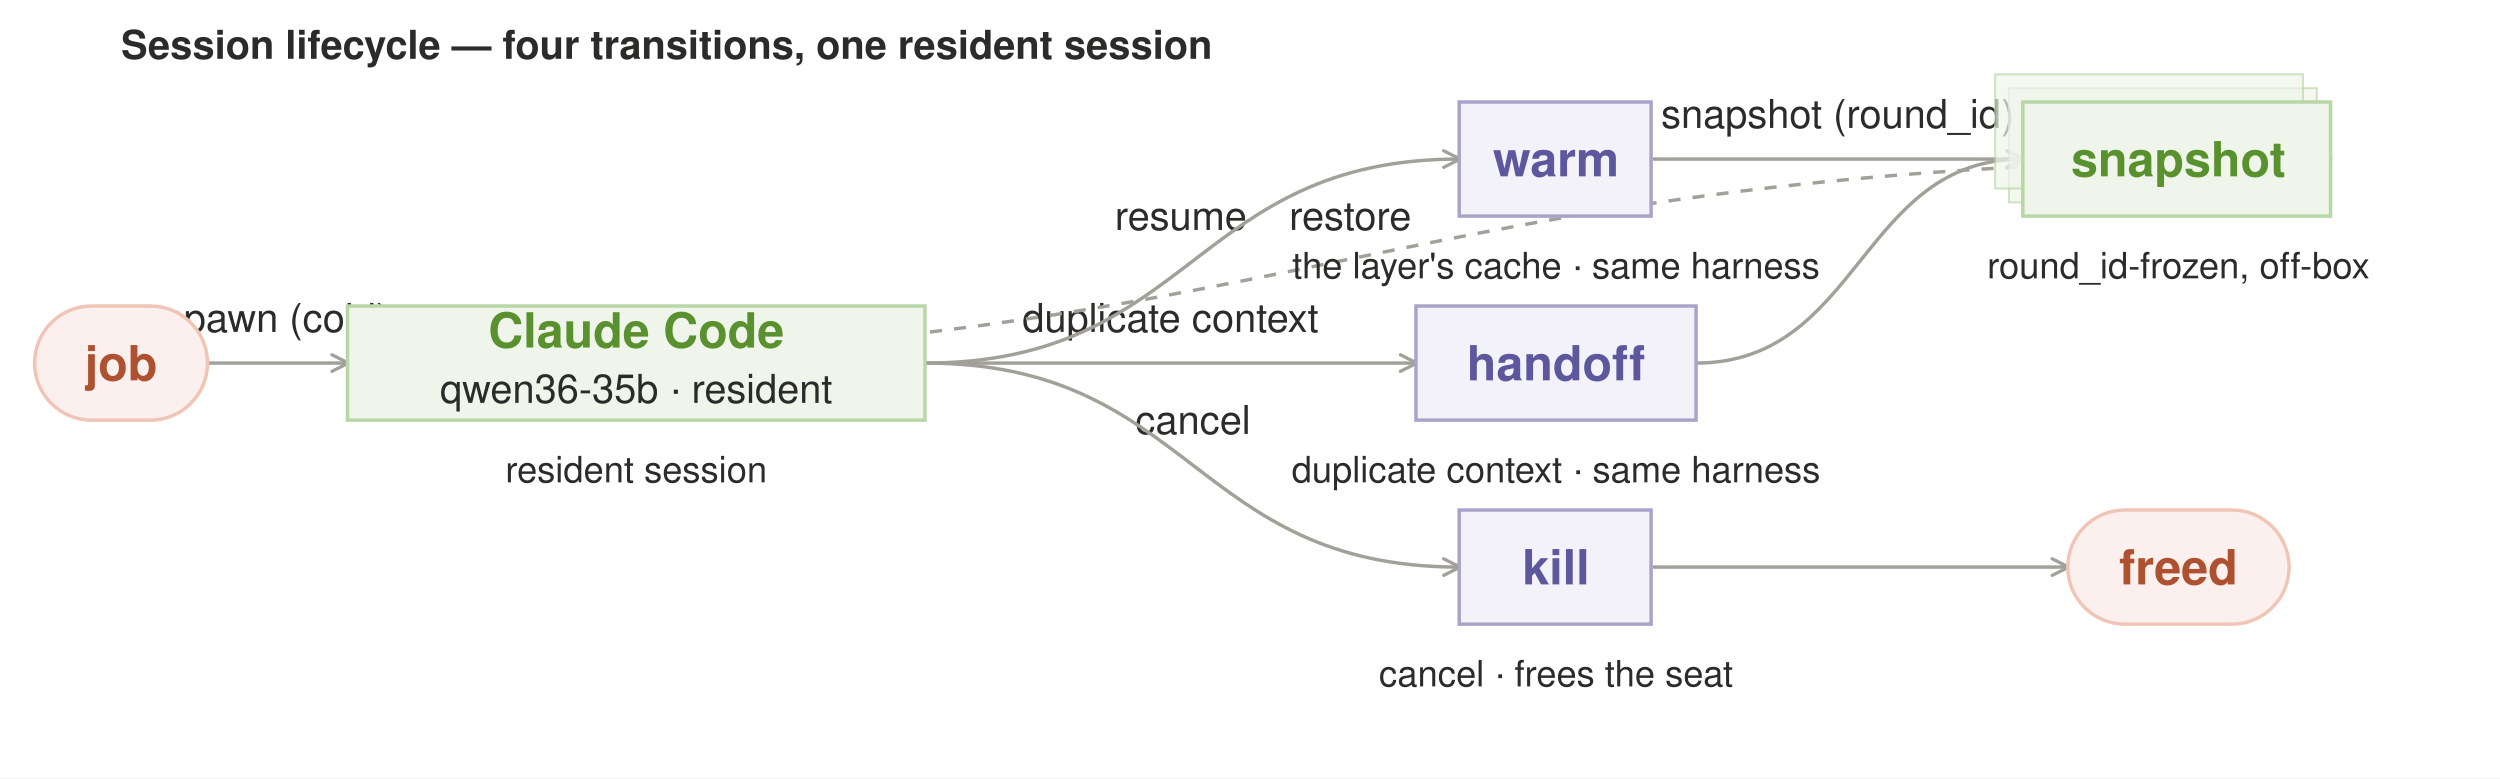
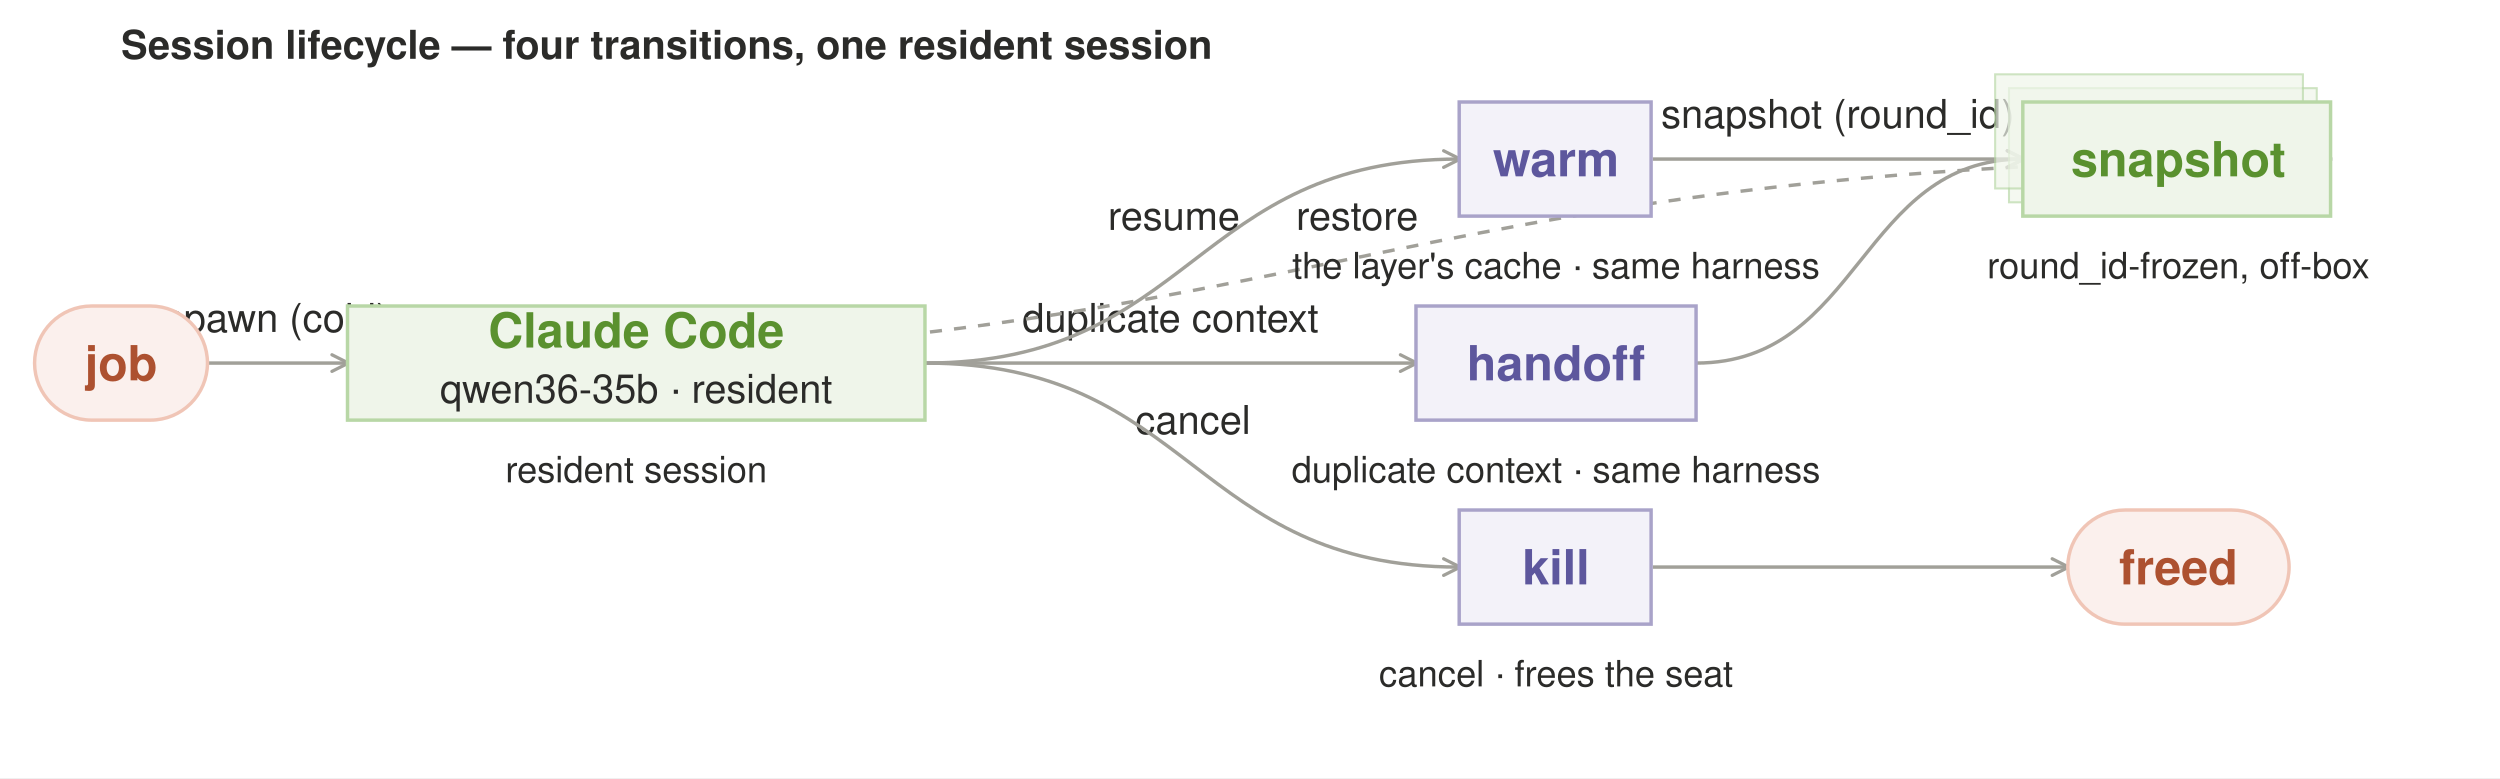
<svg xmlns="http://www.w3.org/2000/svg" viewBox="0 0 1446 450" font-family="Avenir Next, Nunito, Segoe UI, Helvetica, Arial, sans-serif">
  <defs>
    <marker id="ha" markerWidth="13.3" markerHeight="13.3" refX="11" refY="7.0" orient="auto" markerUnits="userSpaceOnUse">
      <path d="M2 2.2 L11.5 7.0 L2 11.8" fill="none" stroke="#a1a099" stroke-width="1.9" stroke-linecap="round" stroke-linejoin="round" />
    </marker>
    <marker id="Ha" markerWidth="18.1" markerHeight="18.1" refX="15" refY="9.5" orient="auto" markerUnits="userSpaceOnUse">
      <path d="M2 3.0 L15.6 9.5 L2 16.0" fill="none" stroke="#a1a099" stroke-width="3.0" stroke-linecap="round" stroke-linejoin="round" />
    </marker>
    <marker id="hg" markerWidth="13.3" markerHeight="13.3" refX="11" refY="7.0" orient="auto" markerUnits="userSpaceOnUse">
      <path d="M2 2.2 L11.5 7.0 L2 11.8" fill="none" stroke="#5a912f" stroke-width="1.9" stroke-linecap="round" stroke-linejoin="round" />
    </marker>
    <marker id="Hg" markerWidth="18.1" markerHeight="18.1" refX="15" refY="9.5" orient="auto" markerUnits="userSpaceOnUse">
      <path d="M2 3.0 L15.6 9.5 L2 16.0" fill="none" stroke="#5a912f" stroke-width="3.0" stroke-linecap="round" stroke-linejoin="round" />
    </marker>
    <marker id="hp" markerWidth="13.3" markerHeight="13.3" refX="11" refY="7.0" orient="auto" markerUnits="userSpaceOnUse">
      <path d="M2 2.2 L11.5 7.0 L2 11.8" fill="none" stroke="#5d579d" stroke-width="1.9" stroke-linecap="round" stroke-linejoin="round" />
    </marker>
    <marker id="Hp" markerWidth="18.1" markerHeight="18.1" refX="15" refY="9.5" orient="auto" markerUnits="userSpaceOnUse">
      <path d="M2 3.0 L15.6 9.5 L2 16.0" fill="none" stroke="#5d579d" stroke-width="3.0" stroke-linecap="round" stroke-linejoin="round" />
    </marker>
    <marker id="hc" markerWidth="13.3" markerHeight="13.3" refX="11" refY="7.0" orient="auto" markerUnits="userSpaceOnUse">
      <path d="M2 2.2 L11.5 7.0 L2 11.8" fill="none" stroke="#ad5130" stroke-width="1.9" stroke-linecap="round" stroke-linejoin="round" />
    </marker>
    <marker id="Hc" markerWidth="18.1" markerHeight="18.1" refX="15" refY="9.5" orient="auto" markerUnits="userSpaceOnUse">
      <path d="M2 3.0 L15.6 9.5 L2 16.0" fill="none" stroke="#ad5130" stroke-width="3.0" stroke-linecap="round" stroke-linejoin="round" />
    </marker>
    <marker id="hk" markerWidth="13.3" markerHeight="13.3" refX="11" refY="7.0" orient="auto" markerUnits="userSpaceOnUse">
      <path d="M2 2.2 L11.5 7.0 L2 11.8" fill="none" stroke="#2b2b29" stroke-width="1.9" stroke-linecap="round" stroke-linejoin="round" />
    </marker>
    <marker id="Hk" markerWidth="18.1" markerHeight="18.1" refX="15" refY="9.5" orient="auto" markerUnits="userSpaceOnUse">
      <path d="M2 3.0 L15.6 9.5 L2 16.0" fill="none" stroke="#2b2b29" stroke-width="3.0" stroke-linecap="round" stroke-linejoin="round" />
    </marker>
  </defs>
  <rect width="1446" height="450" fill="#fff" />
  <text x="70" y="34" text-anchor="start" fill="#2b2b29" font-size="23" font-weight="700">Session lifecycle — four transitions, one resident session</text>
  <text x="160" y="192" text-anchor="middle" fill="#2b2b29" font-size="23">spawn (cold)</text>
-   <text x="683" y="133" text-anchor="middle" fill="#2b2b29" font-size="23">resume</text>
+   <text x="679" y="133" text-anchor="middle" fill="#2b2b29" font-size="23">resume</text>
  <text x="677" y="192" text-anchor="middle" fill="#2b2b29" font-size="23">duplicate context</text>
  <text x="690" y="251" text-anchor="middle" fill="#2b2b29" font-size="23">cancel</text>
  <text x="1063" y="74" text-anchor="middle" fill="#2b2b29" font-size="23">snapshot (round_id)</text>
-   <text x="781" y="133" text-anchor="middle" fill="#2b2b29" font-size="23">restore</text>
+   <text x="785" y="133" text-anchor="middle" fill="#2b2b29" font-size="23">restore</text>
  <path d="M 120 210 C 160 210, 160 210, 201 210" fill="none" stroke="#a1a099" stroke-width="2" marker-end="url(#ha)" />
  <path d="M 535 210 C 690 210, 690 92, 844 92" fill="none" stroke="#a1a099" stroke-width="2" marker-end="url(#ha)" />
  <path d="M 535 210 C 677 210, 677 210, 819 210" fill="none" stroke="#a1a099" stroke-width="2" marker-end="url(#ha)" />
  <path d="M 535 210 C 690 210, 690 328, 844 328" fill="none" stroke="#a1a099" stroke-width="2" marker-end="url(#ha)" />
  <path d="M 956 92 C 1063 92, 1063 92, 1170 92" fill="none" stroke="#a1a099" stroke-width="2" marker-end="url(#ha)" />
  <path d="M 981 210 C 1076 210, 1076 92, 1170 92" fill="none" stroke="#a1a099" stroke-width="2" marker-end="url(#ha)" />
  <path d="M 956 328 C 1076 328, 1076 328, 1196 328" fill="none" stroke="#a1a099" stroke-width="2" marker-end="url(#ha)" />
  <path d="M 1349 92 C 775 92, 775 210, 201 210" fill="none" stroke="#a1a099" stroke-width="2" stroke-dasharray="7 7" marker-end="url(#ha)" />
  <rect x="20" y="177" width="100" height="66" rx="33" fill="#fbf0ed" stroke="#f0c5b6" stroke-width="2" />
  <text x="70" y="220" text-anchor="middle" fill="#ad5130" font-size="28" font-weight="600">job</text>
  <rect x="201" y="177" width="334" height="66" rx="0" fill="#eff5ea" stroke="#b8d7a6" stroke-width="2" />
  <text x="368" y="201" text-anchor="middle" fill="#5a912f" font-size="28" font-weight="600">Claude Code</text>
  <text x="368" y="233" text-anchor="middle" fill="#2b2b29" font-size="23">qwen36-35b · resident</text>
  <text x="368" y="279" text-anchor="middle" fill="#2b2b29" font-size="21">resident session</text>
  <rect x="844" y="59" width="111" height="66" rx="0" fill="#f3f2f9" stroke="#a9a3c9" stroke-width="2" />
  <text x="900" y="102" text-anchor="middle" fill="#5d579d" font-size="28" font-weight="600">warm</text>
  <text x="900" y="161" text-anchor="middle" fill="#2b2b29" font-size="21">the layer's cache · same harness</text>
  <rect x="819" y="177" width="162" height="66" rx="0" fill="#f3f2f9" stroke="#a9a3c9" stroke-width="2" />
  <text x="900" y="220" text-anchor="middle" fill="#5d579d" font-size="28" font-weight="600">handoff</text>
  <text x="900" y="279" text-anchor="middle" fill="#2b2b29" font-size="21">duplicate context · same harness</text>
  <rect x="844" y="295" width="111" height="66" rx="0" fill="#f3f2f9" stroke="#a9a3c9" stroke-width="2" />
  <text x="900" y="338" text-anchor="middle" fill="#5d579d" font-size="28" font-weight="600">kill</text>
  <text x="900" y="397" text-anchor="middle" fill="#2b2b29" font-size="21">cancel · frees the seat</text>
  <rect x="1162" y="51" width="178" height="66" rx="0" fill="#eff5ea" stroke="#b8d7a6" stroke-width="1.2" opacity="0.7" />
  <rect x="1154" y="43" width="178" height="66" rx="0" fill="#eff5ea" stroke="#b8d7a6" stroke-width="1.2" opacity="0.7" />
  <rect x="1170" y="59" width="178" height="66" rx="0" fill="#eff5ea" stroke="#b8d7a6" stroke-width="2" />
  <text x="1260" y="102" text-anchor="middle" fill="#5a912f" font-size="28" font-weight="600">snapshot</text>
  <text x="1260" y="161" text-anchor="middle" fill="#2b2b29" font-size="21">round_id-frozen, off-box</text>
  <rect x="1196" y="295" width="128" height="66" rx="33" fill="#fbf0ed" stroke="#f0c5b6" stroke-width="2" />
  <text x="1260" y="338" text-anchor="middle" fill="#ad5130" font-size="28" font-weight="600">freed</text>
</svg>
